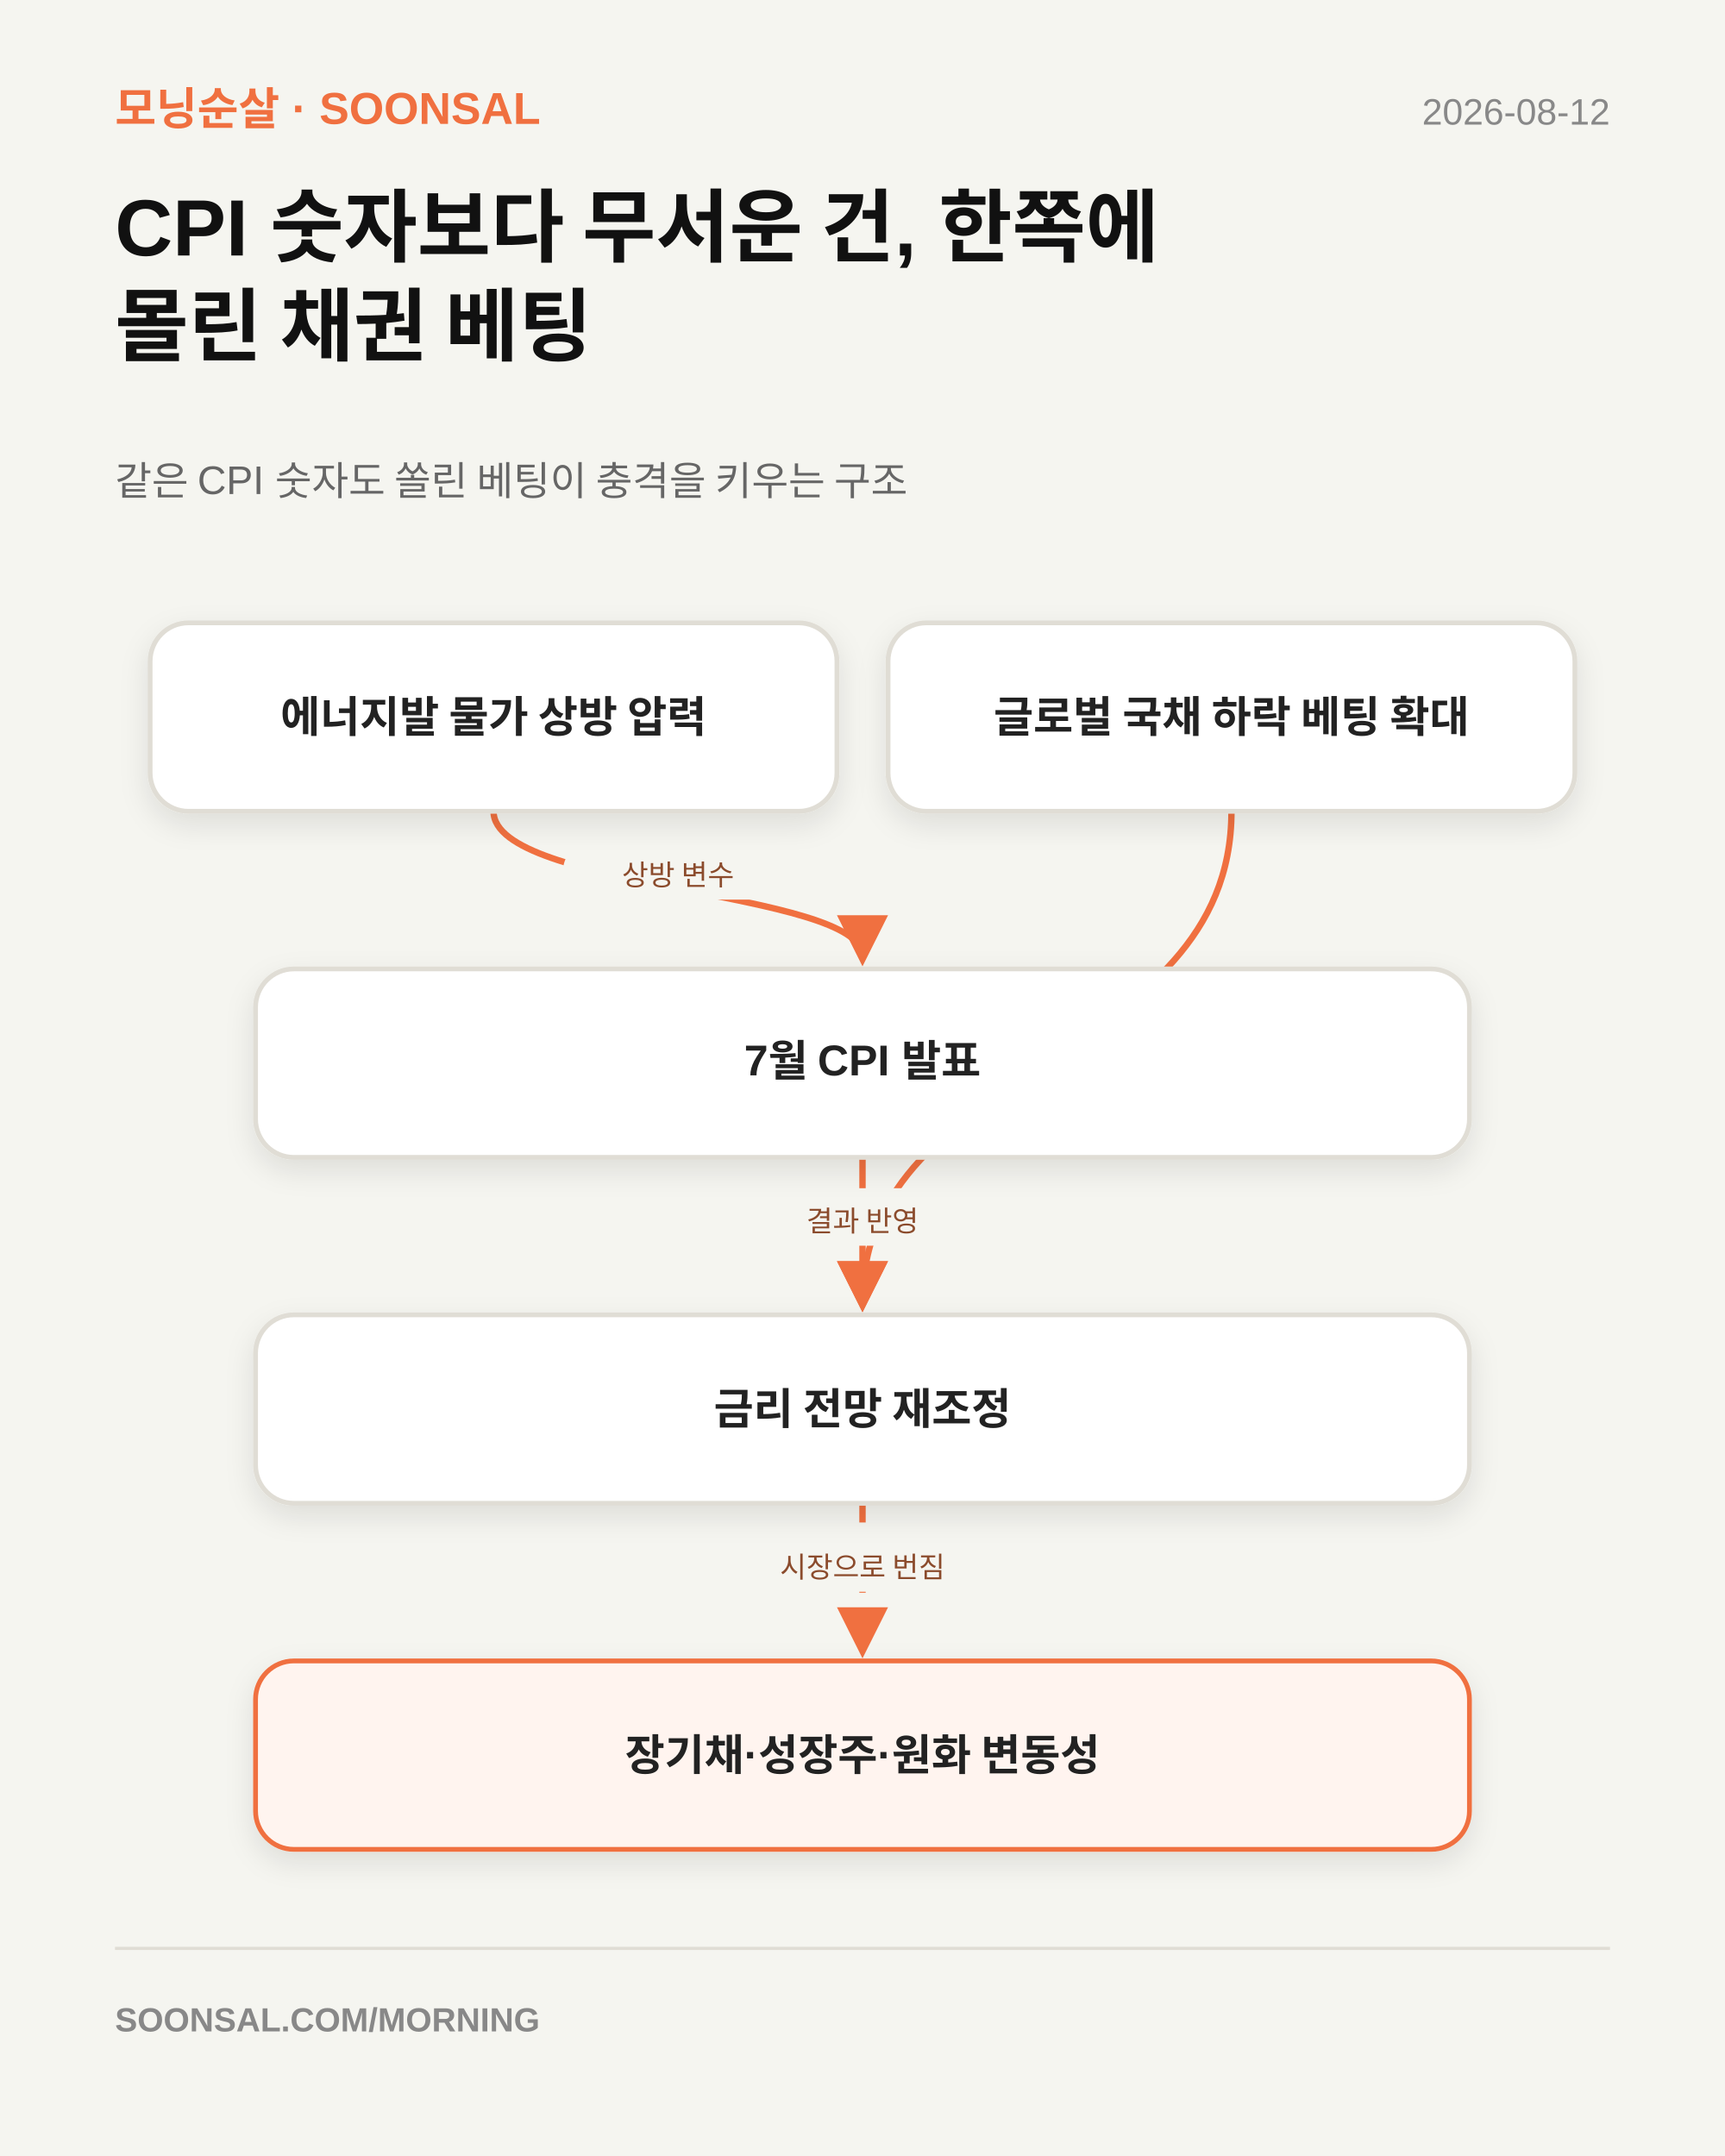
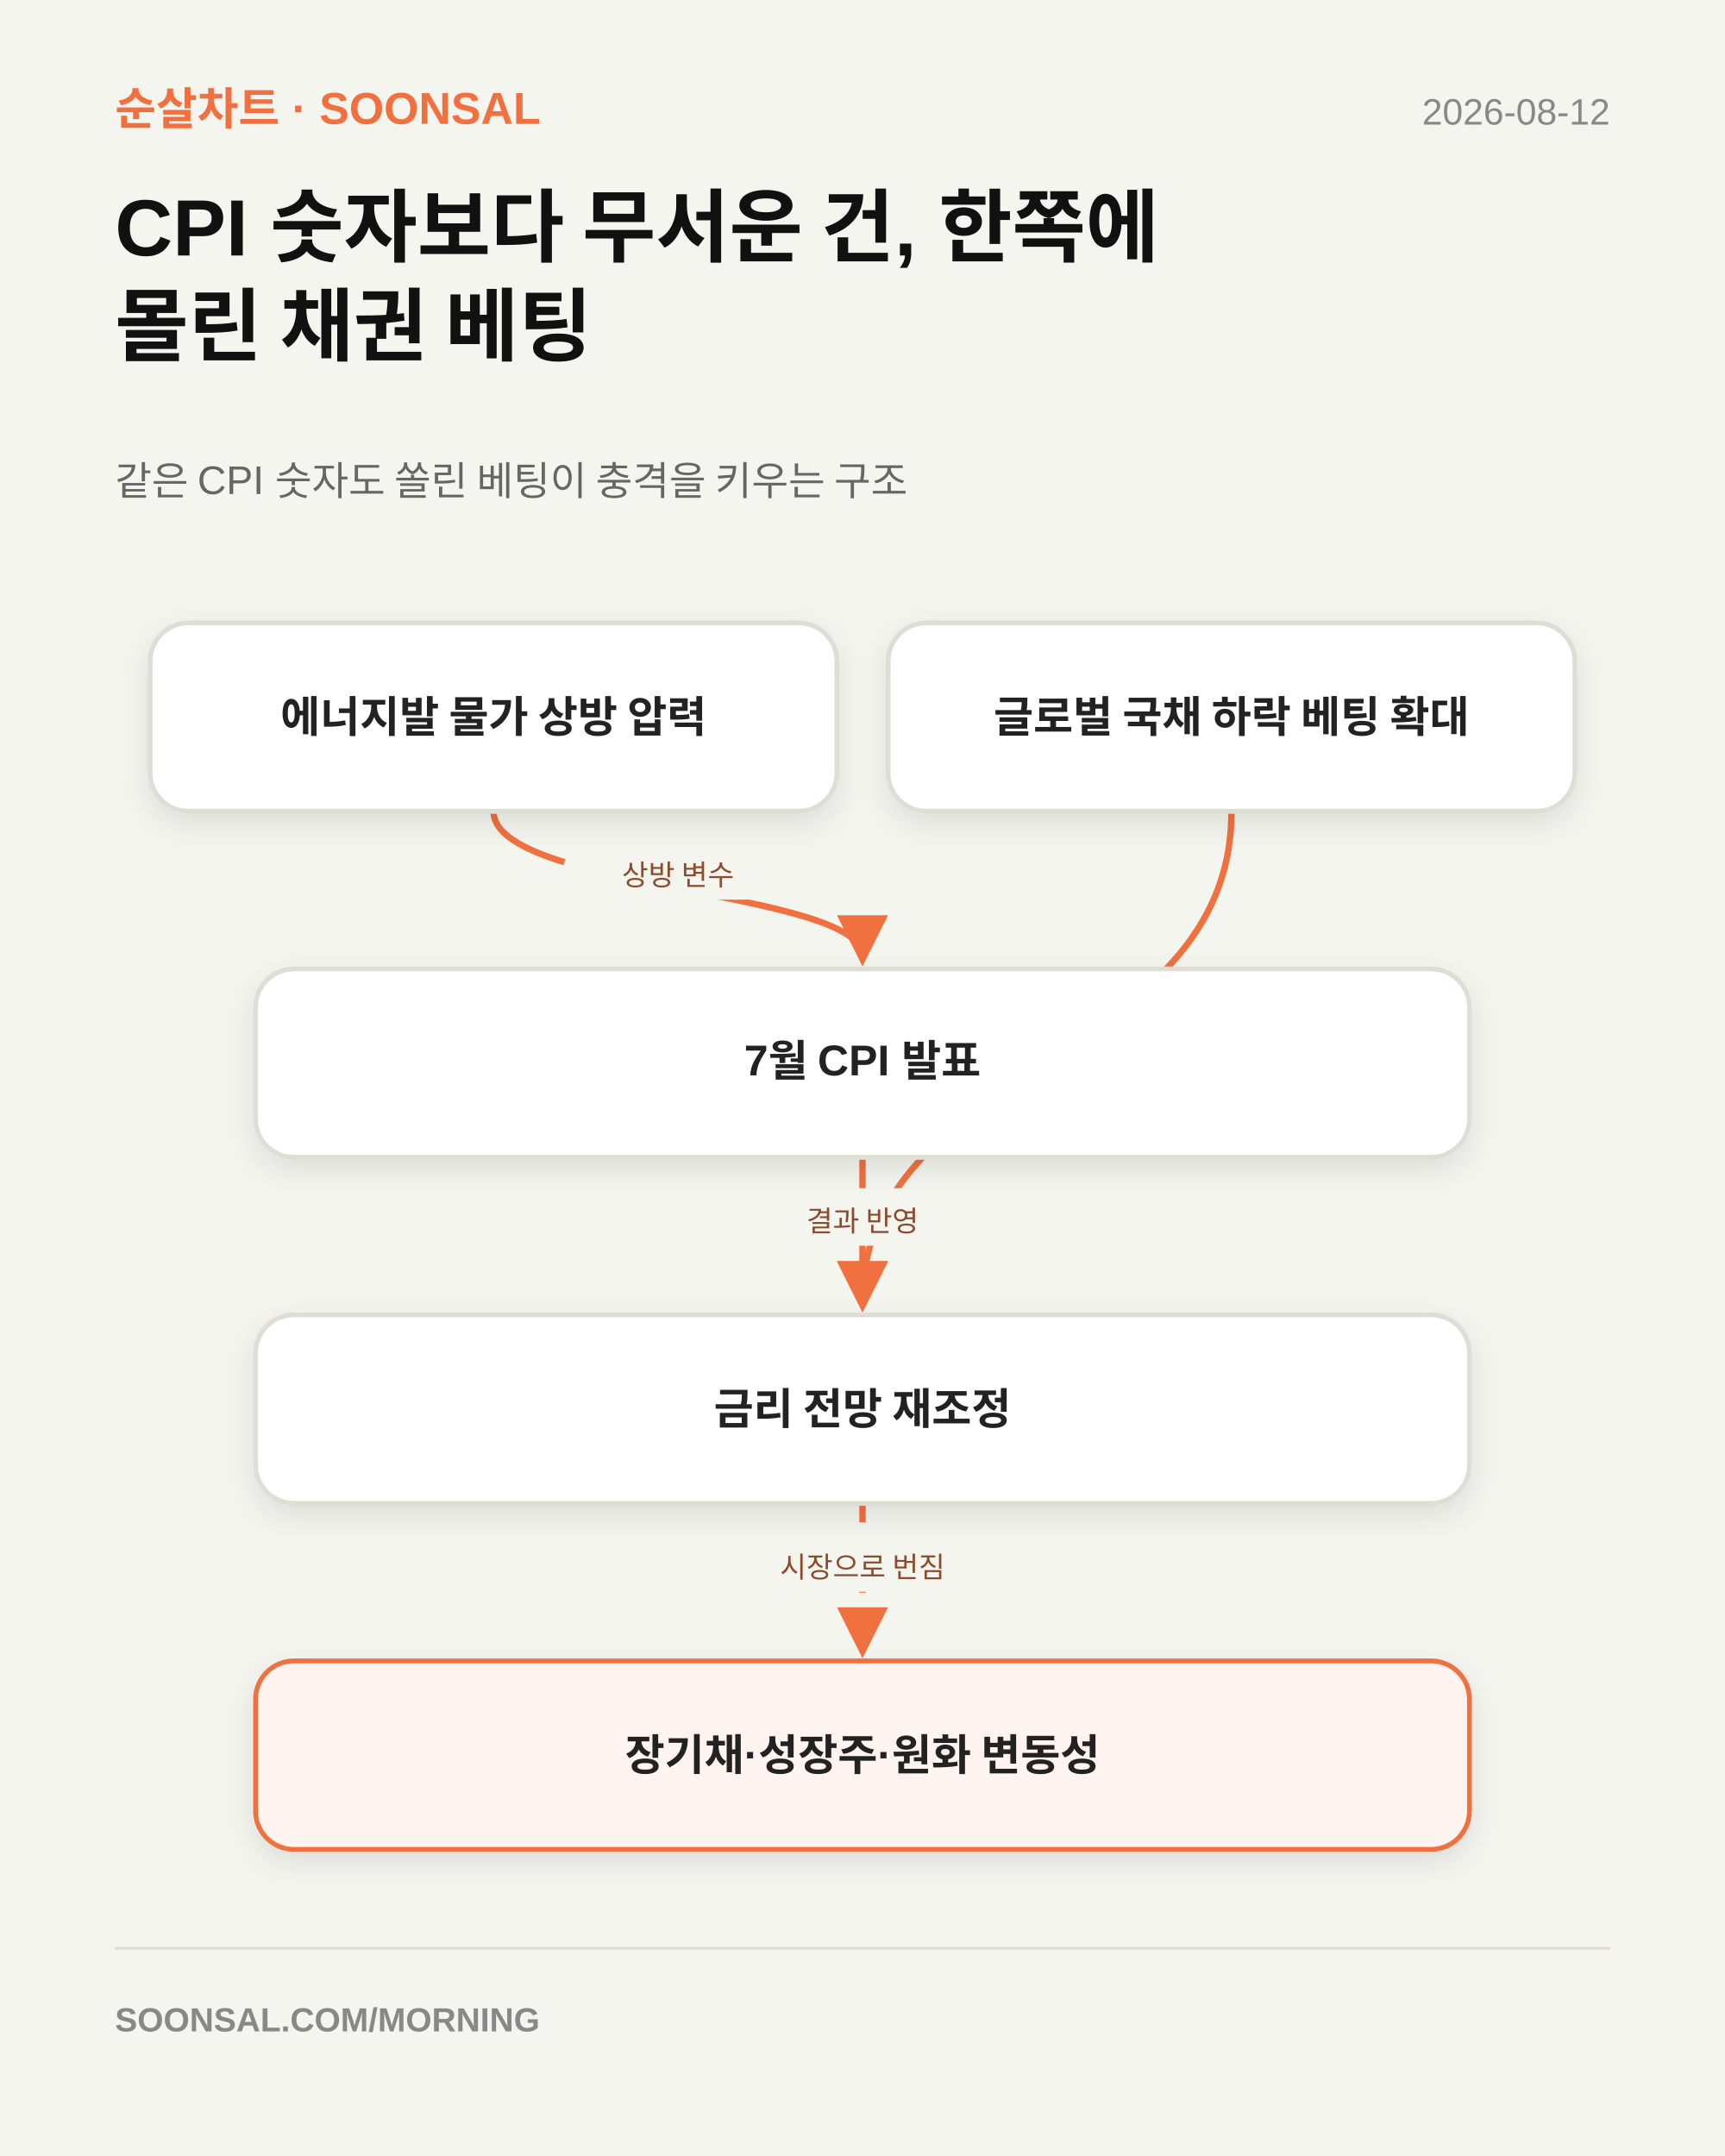
<svg xmlns="http://www.w3.org/2000/svg" width="1080" height="1350" viewBox="0 0 1080 1350">
  <defs>
    <filter id="shadow" x="-20%" y="-20%" width="140%" height="160%">
      <feDropShadow dx="0" dy="7" stdDeviation="9" flood-color="#111111" flood-opacity=".10" />
    </filter>
    <marker id="arrow" viewBox="0 0 10 10" refX="8" refY="5" markerWidth="8" markerHeight="8" orient="auto-start-reverse">
      <path d="M 0 0 L 10 5 L 0 10 z" fill="#F07040" />
    </marker>
  </defs>
  <rect width="1080" height="1350" fill="#F5F5F0" />
-   <text x="72" y="78" font-family="Apple SD Gothic Neo,Malgun Gothic,Arial,sans-serif" font-size="28" font-weight="800" fill="#F07040">모닝순살 · SOONSAL</text>
+   <text x="72" y="78" font-family="Apple SD Gothic Neo,Malgun Gothic,Arial,sans-serif" font-size="28" font-weight="800" fill="#F07040">순살차트 · SOONSAL</text>
  <text x="1008" y="78" text-anchor="end" font-family="Apple SD Gothic Neo,Malgun Gothic,Arial,sans-serif" font-size="23" fill="#888888">2026-08-12</text>
  <text x="72" y="160" font-family="Apple SD Gothic Neo,Malgun Gothic,Arial,sans-serif" font-size="50" font-weight="800" fill="#111111">CPI 숫자보다 무서운 건, 한쪽에</text>
  <text x="72" y="222" font-family="Apple SD Gothic Neo,Malgun Gothic,Arial,sans-serif" font-size="50" font-weight="800" fill="#111111">몰린 채권 베팅</text>
  <text x="72" y="310" font-family="Apple SD Gothic Neo,Malgun Gothic,Arial,sans-serif" font-size="25" fill="#666666">같은 CPI 숫자도 쏠린 베팅이 충격을 키우는 구조</text>
  <path d="M 309.0 508.0 C 309.0 557.3, 540.0 557.3, 540.0 598.7" fill="none" stroke="#F07040" stroke-width="4" marker-end="url(#arrow)" />
  <rect x="352.5" y="527.3" width="144" height="36" rx="18" fill="#F5F5F0" />
  <text x="424.5" y="554.3" text-anchor="middle" font-family="Apple SD Gothic Neo,Malgun Gothic,Arial,sans-serif" font-size="18" fill="#8B4B2C">상방 변수</text>
  <path d="M 771.0 508.0 C 771.0 665.7, 540.0 665.7, 540.0 815.3" fill="none" stroke="#F07040" stroke-width="4" marker-end="url(#arrow)" />
  <rect x="583.5" y="635.7" width="144" height="36" rx="18" fill="#F5F5F0" />
  <text x="655.5" y="662.7" text-anchor="middle" font-family="Apple SD Gothic Neo,Malgun Gothic,Arial,sans-serif" font-size="18" fill="#8B4B2C">쏠림이 충격 확대</text>
  <path d="M 540.0 724.7 C 540.0 774.0, 540.0 774.0, 540.0 815.3" fill="none" stroke="#F07040" stroke-width="4" marker-end="url(#arrow)" />
  <rect x="468.0" y="744.0" width="144" height="36" rx="18" fill="#F5F5F0" />
  <text x="540.0" y="771.0" text-anchor="middle" font-family="Apple SD Gothic Neo,Malgun Gothic,Arial,sans-serif" font-size="18" fill="#8B4B2C">결과 반영</text>
  <path d="M 540.0 941.3 C 540.0 990.7, 540.0 990.7, 540.0 1032.0" fill="none" stroke="#F07040" stroke-width="4" stroke-dasharray="12 10" marker-end="url(#arrow)" />
  <rect x="468.0" y="960.7" width="144" height="36" rx="18" fill="#F5F5F0" />
  <text x="540.0" y="987.7" text-anchor="middle" font-family="Apple SD Gothic Neo,Malgun Gothic,Arial,sans-serif" font-size="18" fill="#8B4B2C">시장으로 번짐</text>
  <rect x="94.0" y="390.0" width="430.0" height="118" rx="24" fill="#FFFFFF" stroke="#E0DDD5" stroke-width="3" filter="url(#shadow)" />
  <text x="309.0" y="449.0" text-anchor="middle" dominant-baseline="middle" font-family="Apple SD Gothic Neo,Malgun Gothic,Arial,sans-serif" font-size="27" font-weight="700" fill="#222222">에너지발 물가 상방 압력</text>
  <rect x="556.0" y="390.0" width="430.0" height="118" rx="24" fill="#FFFFFF" stroke="#E0DDD5" stroke-width="3" filter="url(#shadow)" />
  <text x="771.0" y="449.0" text-anchor="middle" dominant-baseline="middle" font-family="Apple SD Gothic Neo,Malgun Gothic,Arial,sans-serif" font-size="27" font-weight="700" fill="#222222">글로벌 국채 하락 베팅 확대</text>
  <rect x="160.0" y="606.7" width="760.0" height="118" rx="24" fill="#FFFFFF" stroke="#E0DDD5" stroke-width="3" filter="url(#shadow)" />
  <text x="540.0" y="665.7" text-anchor="middle" dominant-baseline="middle" font-family="Apple SD Gothic Neo,Malgun Gothic,Arial,sans-serif" font-size="27" font-weight="700" fill="#222222">7월 CPI 발표</text>
  <rect x="160.0" y="823.3" width="760.0" height="118" rx="24" fill="#FFFFFF" stroke="#E0DDD5" stroke-width="3" filter="url(#shadow)" />
  <text x="540.0" y="882.3" text-anchor="middle" dominant-baseline="middle" font-family="Apple SD Gothic Neo,Malgun Gothic,Arial,sans-serif" font-size="27" font-weight="700" fill="#222222">금리 전망 재조정</text>
  <rect x="160.0" y="1040.0" width="760.0" height="118" rx="24" fill="#FFF4EF" stroke="#F07040" stroke-width="3" filter="url(#shadow)" />
  <text x="540.0" y="1099.0" text-anchor="middle" dominant-baseline="middle" font-family="Apple SD Gothic Neo,Malgun Gothic,Arial,sans-serif" font-size="27" font-weight="700" fill="#222222">장기채·성장주·원화 변동성</text>
  <line x1="72" y1="1220" x2="1008" y2="1220" stroke="#E0DDD5" stroke-width="2" />
  <text x="72" y="1272" font-family="Apple SD Gothic Neo,Malgun Gothic,Arial,sans-serif" font-size="21" font-weight="700" fill="#888888">SOONSAL.COM/MORNING</text>
</svg>
